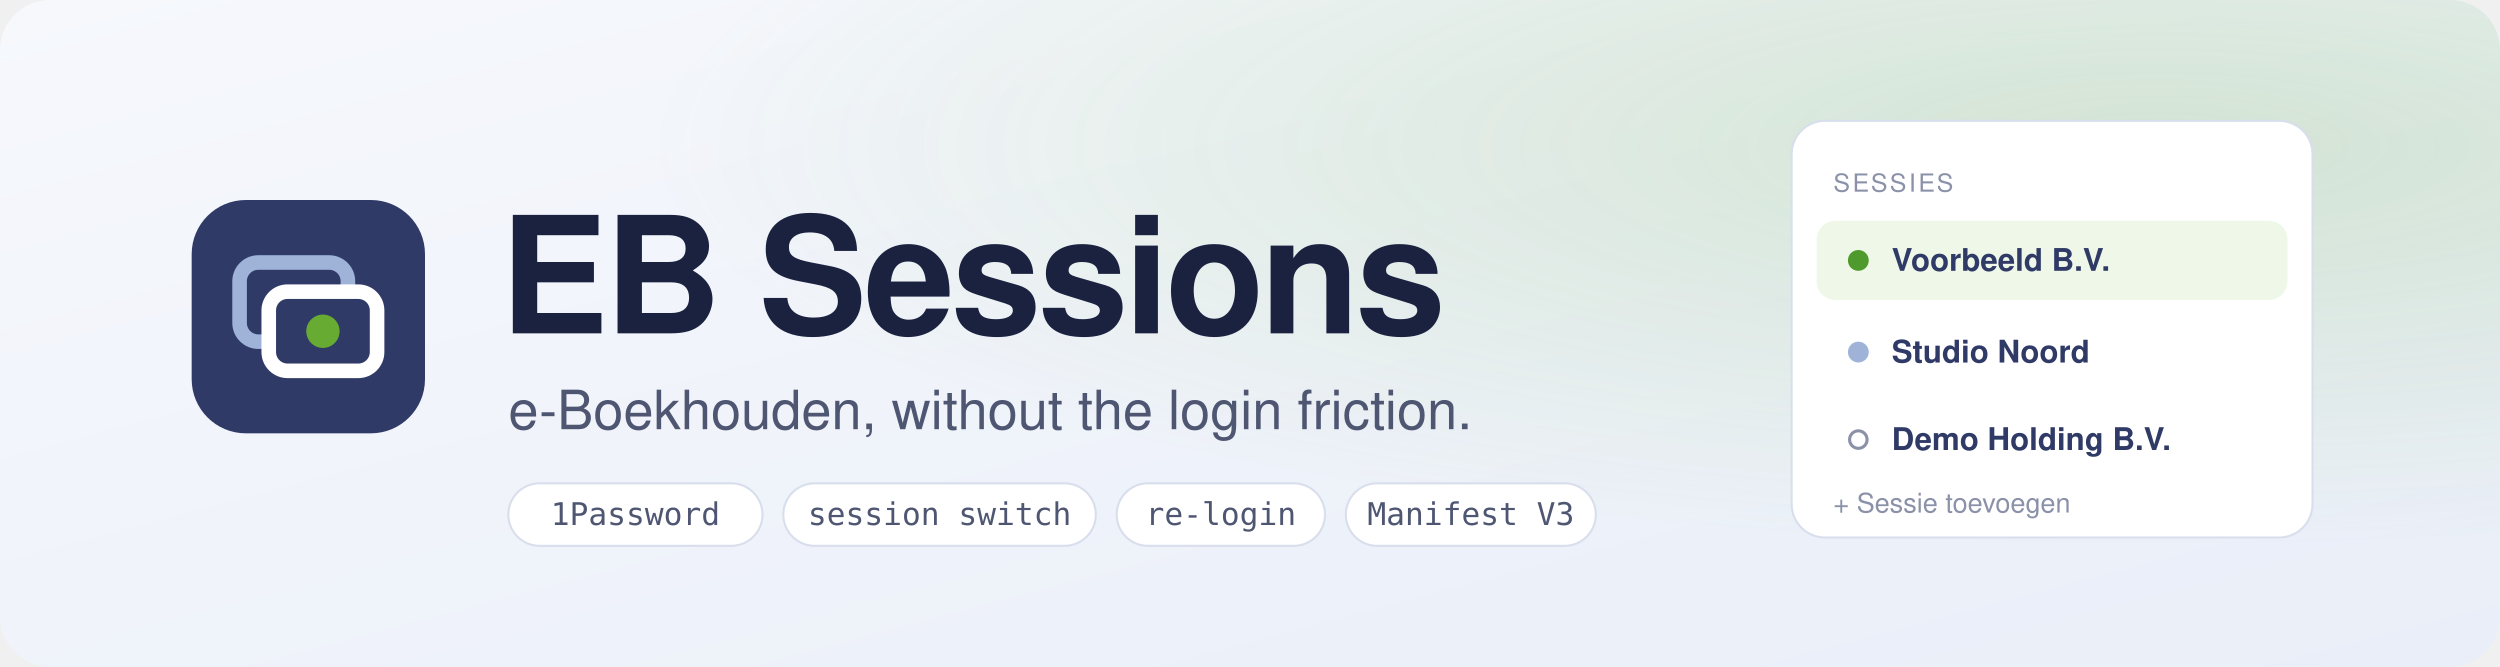
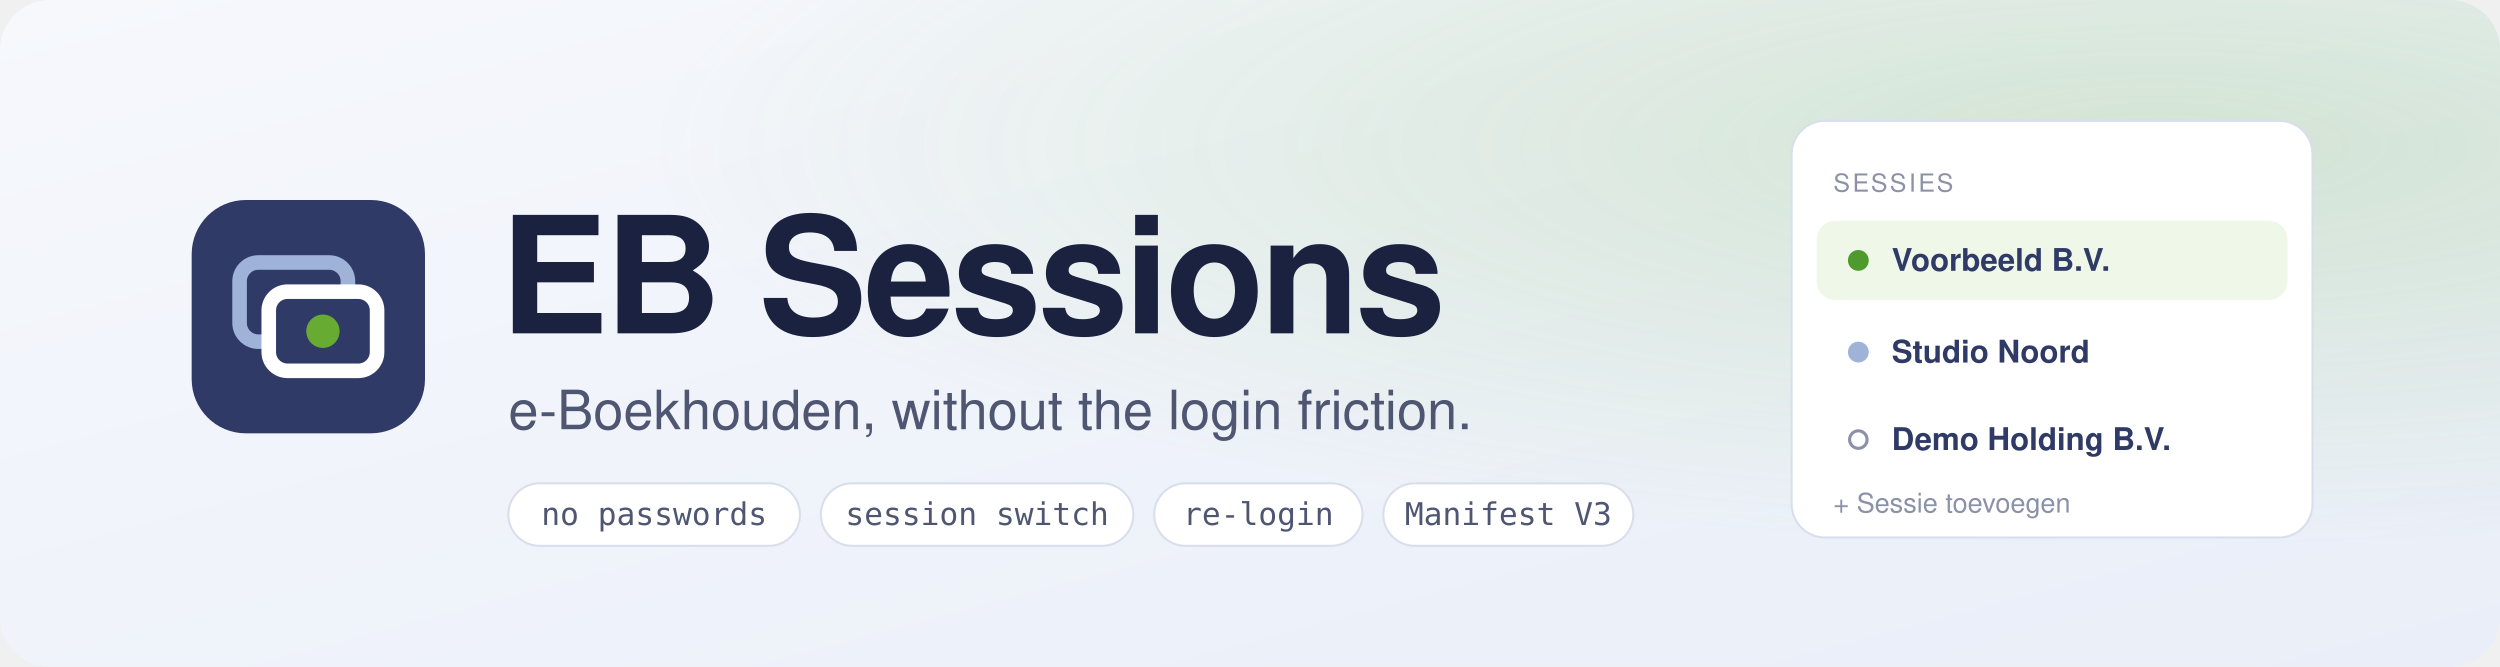
<svg xmlns="http://www.w3.org/2000/svg" width="1200" height="320" viewBox="0 0 1200 320" role="img" aria-label="EB Sessions: e-Boekhouden without the login friction">
  <defs>
    <linearGradient id="bg" x1="0" y1="0" x2="1" y2="1">
      <stop offset="0" stop-color="#F6F8FC" />
      <stop offset="1" stop-color="#E9EEF8" />
    </linearGradient>
    <radialGradient id="glow" cx="0.86" cy="0.22" r="0.6">
      <stop offset="0" stop-color="#5FA83A" stop-opacity="0.20" />
      <stop offset="1" stop-color="#5FA83A" stop-opacity="0" />
    </radialGradient>
  </defs>
  <rect width="1200" height="320" rx="24" fill="url(#bg)" />
  <rect width="1200" height="320" rx="24" fill="url(#glow)" />
  <g transform="translate(860,58)">
    <rect x="0" y="0" width="250" height="200" rx="16" fill="#FFFFFF" stroke="#D8DEEC" />
    <text x="20" y="34" font-family="-apple-system, BlinkMacSystemFont, 'SF Pro Display', 'Segoe UI', Helvetica, Arial, sans-serif" font-size="12" letter-spacing="1.2" fill="#8A91A8">SESSIES</text>
    <rect x="12" y="48" width="226" height="38" rx="9" fill="#EEF7E8" />
    <circle cx="32" cy="67" r="5" fill="#4E9A2C" />
    <text x="48" y="72" font-family="-apple-system, BlinkMacSystemFont, 'SF Pro Display', 'Segoe UI', Helvetica, Arial, sans-serif" font-size="15" font-weight="600" fill="#2F3A66">Voorbeeld B.V.</text>
    <circle cx="32" cy="111" r="5" fill="#9FB3D9" />
    <text x="48" y="116" font-family="-apple-system, BlinkMacSystemFont, 'SF Pro Display', 'Segoe UI', Helvetica, Arial, sans-serif" font-size="15" font-weight="600" fill="#2F3A66">Studio Noord</text>
    <circle cx="32" cy="153" r="4.2" fill="none" stroke="#8A91A8" stroke-width="1.5" />
    <text x="48" y="158" font-family="-apple-system, BlinkMacSystemFont, 'SF Pro Display', 'Segoe UI', Helvetica, Arial, sans-serif" font-size="15" font-weight="600" fill="#2F3A66">Demo Holding B.V.</text>
    <text x="20" y="188" font-family="-apple-system, BlinkMacSystemFont, 'SF Pro Display', 'Segoe UI', Helvetica, Arial, sans-serif" font-size="13" fill="#8A91A8">+ Sessie toevoegen</text>
  </g>
  <g transform="translate(92,96)">
    <rect width="112" height="112" rx="26" fill="#2F3A66" />
    <rect x="23" y="30" width="52" height="38" rx="9" fill="none" stroke="#9FB3D9" stroke-width="7" />
    <rect x="37" y="44" width="52" height="38" rx="9" fill="#2F3A66" stroke="#FFFFFF" stroke-width="7" />
    <circle cx="63" cy="63" r="8" fill="#68AB32" />
  </g>
  <text x="240" y="160" font-family="-apple-system, BlinkMacSystemFont, 'SF Pro Display', 'Segoe UI', Helvetica, Arial, sans-serif" font-size="78" font-weight="800" letter-spacing="-2" fill="#1B2240">EB Sessions</text>
  <text x="244" y="206" font-family="-apple-system, BlinkMacSystemFont, 'SF Pro Display', 'Segoe UI', Helvetica, Arial, sans-serif" font-size="26" font-weight="500" fill="#4E5672">e-Boekhouden, without the login friction.</text>
  <g font-family="ui-monospace, 'SF Mono', Menlo, Consolas, monospace" font-size="15" fill="#4E5672">
-     <rect x="244" y="232" width="122" height="30" rx="15" fill="#FFFFFF" stroke="#D8DEEC" />
-     <text x="305" y="252" text-anchor="middle">1Password</text>
-     <rect x="376" y="232" width="150" height="30" rx="15" fill="#FFFFFF" stroke="#D8DEEC" />
-     <text x="451" y="252" text-anchor="middle">session switch</text>
-     <rect x="536" y="232" width="100" height="30" rx="15" fill="#FFFFFF" stroke="#D8DEEC" />
-     <text x="586" y="252" text-anchor="middle">re-login</text>
-     <rect x="646" y="232" width="120" height="30" rx="15" fill="#FFFFFF" stroke="#D8DEEC" />
-     <text x="706" y="252" text-anchor="middle">Manifest V3</text>
+     <rect x="244" y="232" width="140" height="30" rx="15" fill="#FFFFFF" stroke="#D8DEEC" />
+     <text x="314" y="252" text-anchor="middle">no passwords</text>
+     <rect x="394" y="232" width="150" height="30" rx="15" fill="#FFFFFF" stroke="#D8DEEC" />
+     <text x="469" y="252" text-anchor="middle">session switch</text>
+     <rect x="554" y="232" width="100" height="30" rx="15" fill="#FFFFFF" stroke="#D8DEEC" />
+     <text x="604" y="252" text-anchor="middle">re-login</text>
+     <rect x="664" y="232" width="120" height="30" rx="15" fill="#FFFFFF" stroke="#D8DEEC" />
+     <text x="724" y="252" text-anchor="middle">Manifest V3</text>
  </g>
</svg>
